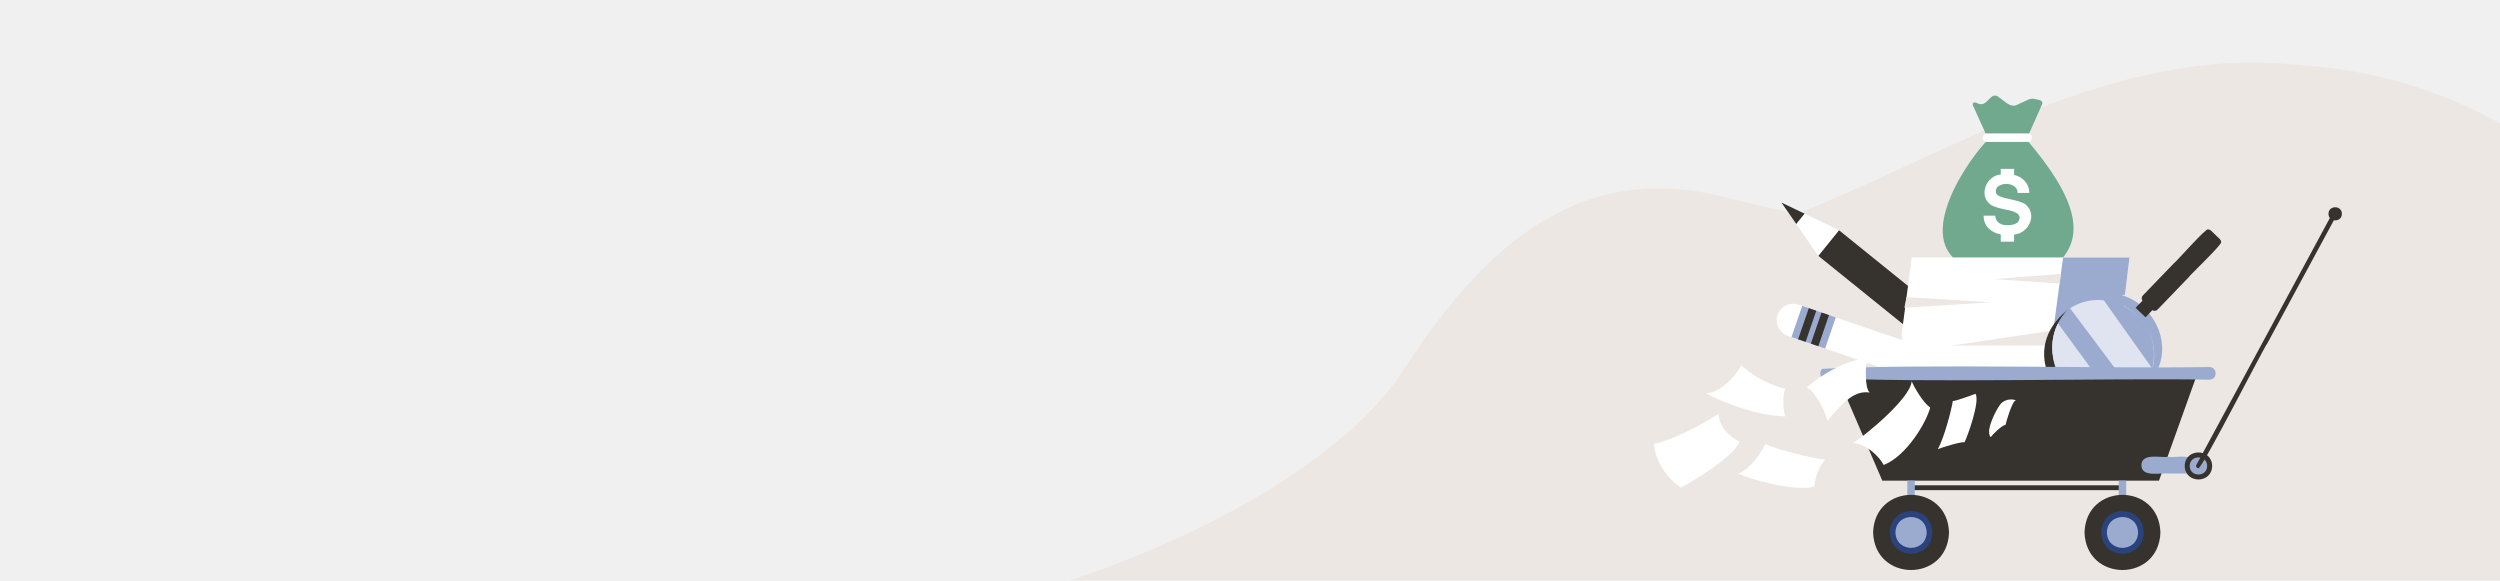
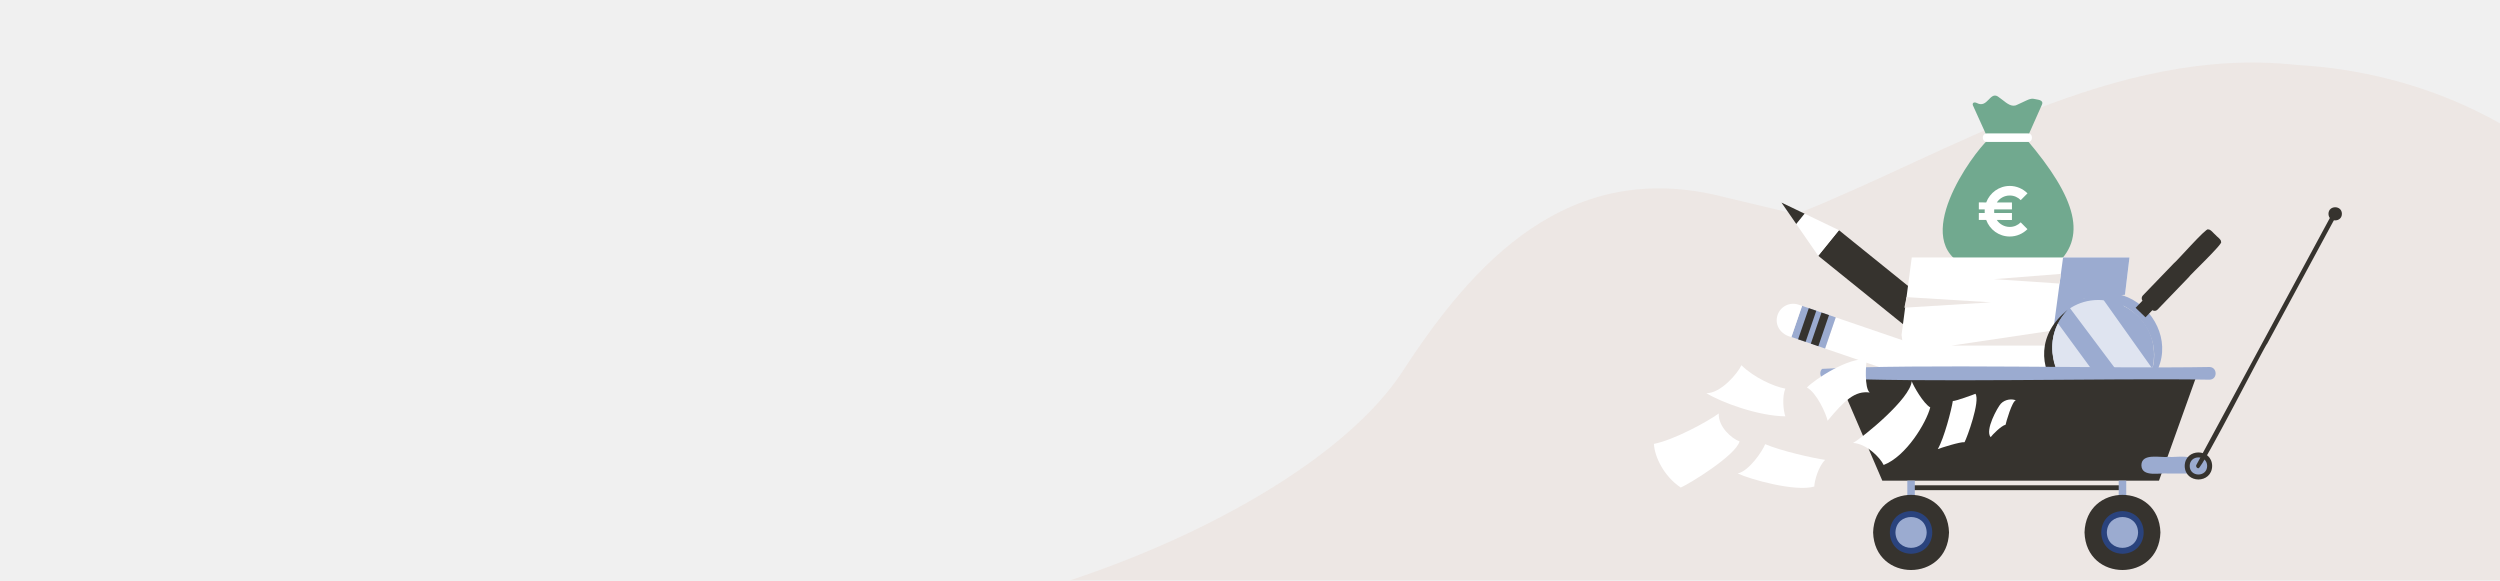
<svg xmlns="http://www.w3.org/2000/svg" width="1439" height="334" viewBox="0 0 1439 334" fill="none">
  <g clip-path="url(#clip0_1159_1429)">
    <path d="M616 334H1497.09C1503.66 320.335 1517.09 293.108 1523.68 279.467C1580.24 172.81 1472.88 45.658 1321.8 37.37C1217.29 25.951 1121.35 88.69 1033.92 123.297C1023.53 120.867 1002.86 115.873 992.48 113.436C902.353 90.179 847.5 152 807.5 213.5C775.955 262 697.5 307 616 334Z" fill="#EDE7E4" />
    <path d="M1144.49 80.25C1135.27 88.633 1098.5 138.992 1132.1 153.367H1157.16H1182.22C1201.96 137.271 1195.36 114.152 1166.45 80.25C1168.68 75.222 1173.18 65.124 1175.41 60.099C1176.4 57.361 1172.62 57.394 1170.91 56.948C1168.8 56.321 1166.1 58.038 1164.24 58.84L1161 60.335C1158.03 61.943 1155.05 59.392 1152.83 57.657L1149.95 55.523C1145.31 52.688 1144.02 62.452 1137.94 59.336C1136.77 58.674 1135.08 58.854 1135.57 60.578C1137.8 65.476 1142.26 75.352 1144.48 80.25H1144.49Z" fill="#71A98F" />
    <path d="M1167.31 81.698H1143.63C1141.49 81.766 1140.54 78.869 1141.99 77.471C1142.41 77.052 1142.99 76.791 1143.63 76.791C1149.53 76.791 1161.41 76.791 1167.31 76.791C1170.37 76.744 1170.38 81.746 1167.31 81.698Z" fill="white" />
-     <path d="M1166.15 117.892C1163.95 116.133 1160.41 115.474 1157.58 114.788C1154.18 113.801 1146.93 113.446 1149.19 108.332C1151.97 104.235 1161.34 105.293 1161.36 111.052H1168.05C1168.1 105.76 1164.24 101.811 1159.31 100.664V97.194H1151.64V100.445C1143.2 101.093 1138.75 112.503 1145.72 117.756C1148.06 119.29 1151.6 120.002 1154.67 120.7C1158.29 121.368 1164.76 122.746 1161.69 127.579C1160.34 129.314 1157.72 129.598 1155.5 129.604C1151.79 129.763 1148.68 127.984 1148.45 124.141H1141.81C1141.57 129.917 1146.17 134.094 1151.63 134.916V139.098H1159.3V134.998C1167.64 134.348 1172.85 123.709 1166.15 117.889L1166.15 117.892Z" fill="white" />
+     <path d="M1163.12 127.98L1167 131.905C1164.37 134.516 1160.77 136.145 1156.8 136.141C1150.57 136.133 1145.27 132.164 1143.26 126.608L1139.01 126.603L1139.02 122.602L1142.42 122.606C1142.38 122.279 1142.38 121.91 1142.38 121.583C1142.38 121.214 1142.38 120.887 1142.42 120.522L1139.02 120.518L1139.02 116.517L1143.27 116.522C1145.34 110.971 1150.65 107.014 1156.84 107.021C1160.8 107.025 1164.4 108.663 1167.03 111.28L1163.14 115.196C1161.53 113.56 1159.3 112.535 1156.83 112.532C1153.72 112.529 1150.96 114.116 1149.38 116.525L1158.08 116.535L1158.08 120.536L1147.88 120.524C1147.88 120.893 1147.84 121.22 1147.84 121.584C1147.84 121.911 1147.84 122.281 1147.88 122.607L1158.08 122.619L1158.07 126.62L1149.34 126.61C1150.95 129.022 1153.7 130.616 1156.82 130.62C1159.28 130.623 1161.51 129.603 1163.13 127.971L1163.12 127.98Z" fill="white" />
    <path d="M1054.6 188.668C1053.32 192.41 1051.79 196.871 1050.5 200.613C1086.77 213.022 1159.76 237.995 1196.02 250.401C1198.02 244.587 1200.17 238.299 1202.17 232.485C1165.9 220.076 1092.91 195.103 1056.65 182.697C1056.14 184.187 1055.11 187.181 1054.6 188.668Z" fill="white" />
    <path d="M1196.02 250.401C1205.13 251.306 1223.48 253.124 1232.59 254.028C1225.01 248.657 1209.75 237.853 1202.17 232.485C1200.63 236.951 1197.55 245.938 1196.02 250.401Z" fill="white" />
    <mask id="mask0_1159_1429" style="mask-type:luminance" maskUnits="userSpaceOnUse" x="1196" y="232" width="37" height="23">
      <path d="M1196.02 250.401C1205.14 251.306 1223.48 253.124 1232.59 254.028C1225.01 248.657 1209.75 237.853 1202.17 232.485C1200.64 236.951 1197.56 245.938 1196.02 250.401Z" fill="white" />
    </mask>
    <g mask="url(#mask0_1159_1429)">
      <path d="M1220.72 244.291C1224.44 245.562 1231.92 248.125 1235.64 249.396C1234.73 252.042 1232.91 257.363 1232 260.005C1228.28 258.734 1220.8 256.171 1217.08 254.9C1217.99 252.255 1219.81 246.934 1220.72 244.291Z" fill="#36332E" />
    </g>
    <path d="M1037.28 176.066C1042.11 177.719 1051.82 181.044 1056.65 182.697C1055.12 187.163 1052.04 196.149 1050.51 200.613C1045.68 198.961 1035.96 195.635 1031.13 193.983C1032.66 189.516 1035.74 180.53 1037.28 176.066Z" fill="#9BABD0" />
    <path d="M1048.46 179.891C1049.53 180.261 1051.7 181 1052.78 181.369C1051.24 185.836 1048.16 194.822 1046.63 199.286C1045.55 198.916 1043.39 198.177 1042.31 197.808C1043.84 193.341 1046.92 184.355 1048.46 179.891Z" fill="#36332E" />
    <path d="M1041.14 177.388C1042.22 177.757 1044.38 178.496 1045.46 178.866C1043.93 183.332 1040.84 192.318 1039.31 196.782C1038.23 196.413 1036.07 195.674 1034.99 195.304C1036.53 190.838 1039.61 181.851 1041.14 177.388Z" fill="#36332E" />
    <path d="M1035.24 175.369C1035.74 175.543 1036.76 175.892 1037.27 176.066C1035.74 180.533 1032.66 189.519 1031.12 193.983C1025.21 192.7 1021.16 187.252 1023.19 181.257C1024.89 176.309 1030.28 173.672 1035.24 175.369Z" fill="white" />
    <path d="M1170.18 238.873C1172.67 235.796 1175.64 232.13 1178.13 229.053C1148.31 204.988 1088.31 156.56 1058.5 132.501C1054.63 137.28 1050.45 142.451 1046.58 147.23C1076.4 171.295 1136.4 219.724 1166.21 243.783C1167.2 242.559 1169.2 240.097 1170.18 238.873Z" fill="#36332E" />
    <path d="M1058.5 132.5C1050.25 128.534 1033.64 120.549 1025.39 116.585C1030.67 124.224 1041.3 139.595 1046.58 147.233C1049.55 143.562 1055.53 136.175 1058.5 132.503L1058.5 132.5Z" fill="white" />
    <mask id="mask1_1159_1429" style="mask-type:luminance" maskUnits="userSpaceOnUse" x="1025" y="116" width="34" height="32">
      <path d="M1058.5 132.5C1050.25 128.533 1033.64 120.549 1025.39 116.585C1030.67 124.224 1041.3 139.595 1046.58 147.233C1049.55 143.562 1055.53 136.175 1058.5 132.503L1058.5 132.5Z" fill="white" />
    </mask>
    <g mask="url(#mask1_1159_1429)">
      <path d="M1033.2 129.793C1030.14 127.324 1023.99 122.361 1020.93 119.893C1022.69 117.72 1026.23 113.345 1027.99 111.17C1031.05 113.638 1037.2 118.601 1040.26 121.07C1038.5 123.242 1034.96 127.617 1033.2 129.793Z" fill="#36332E" />
    </g>
    <path d="M1182.14 256.638C1178.17 253.434 1170.18 246.987 1166.21 243.783C1169.18 240.111 1175.16 232.724 1178.13 229.053C1182.1 232.257 1190.09 238.704 1194.06 241.909C1191.09 245.58 1185.11 252.967 1182.14 256.638Z" fill="#9BABD0" />
    <path d="M1172.95 249.219C1172.06 248.503 1170.28 247.067 1169.4 246.354C1172.37 242.683 1178.35 235.296 1181.32 231.625C1182.2 232.34 1183.98 233.777 1184.87 234.489C1181.9 238.16 1175.92 245.547 1172.95 249.219Z" fill="#36332E" />
    <path d="M1178.97 254.079C1178.08 253.363 1176.3 251.927 1175.42 251.214C1178.39 247.543 1184.37 240.156 1187.34 236.484C1188.22 237.2 1190 238.636 1190.89 239.349C1187.92 243.02 1181.94 250.407 1178.97 254.079Z" fill="#36332E" />
    <path d="M1183.82 257.989C1183.4 257.652 1182.56 256.975 1182.14 256.638C1185.12 252.967 1191.1 245.58 1194.07 241.908C1199.18 245.136 1201.12 251.643 1197.15 256.576C1193.86 260.644 1187.89 261.276 1183.82 257.989Z" fill="white" />
    <path d="M1225.73 237.282H1100.4C1098.94 226.171 1096 203.853 1094.54 192.747C1096 181.656 1098.94 159.303 1100.4 148.212H1225.73C1224.61 157.479 1222.36 176.09 1221.24 185.354C1222.36 198.287 1224.61 224.35 1225.73 237.282Z" fill="white" />
    <path d="M1225.72 237.282H1187.5C1186.09 225.538 1183.26 201.946 1181.86 190.208C1183.26 179.75 1186.09 158.67 1187.5 148.212H1225.72C1224.6 157.479 1222.36 176.09 1221.24 185.354C1222.36 198.287 1224.6 224.35 1225.72 237.282Z" fill="#9BABD0" />
    <path d="M1097.39 171.026C1109.51 171.774 1133.9 173.279 1146.01 174.027C1133.59 174.792 1108.58 176.335 1096.15 177.104C1096.46 175.59 1097.08 172.543 1097.39 171.029V171.026Z" fill="#EDE7E4" />
    <path d="M1181.86 190.208C1167.24 192.384 1137.83 196.764 1123.21 198.937H1182.91C1182.65 196.761 1182.12 192.381 1181.86 190.208Z" fill="#EDE7E4" />
    <path d="M1186.23 157.653C1176.63 158.41 1157.29 159.929 1147.68 160.683C1157.11 161.316 1176.07 162.59 1185.49 163.222C1185.67 161.833 1186.05 159.04 1186.23 157.653Z" fill="#EDE7E4" />
    <path d="M1109.3 220.749C1117.19 220.226 1133.03 219.174 1140.91 218.648C1148.74 219.171 1164.53 220.223 1172.36 220.749C1152.68 221.281 1128.93 221.686 1109.3 220.749Z" fill="#EDE7E4" />
    <path d="M1185.34 219.268C1192.94 218.639 1208.22 217.374 1215.81 216.747C1208.11 216.481 1192.61 215.943 1184.91 215.674C1185.02 216.57 1185.23 218.373 1185.34 219.268Z" fill="#EDE7E4" />
    <path d="M1222.84 172.076H1198.83C1204.89 171.47 1217.08 170.252 1223.13 169.649C1223.06 170.255 1222.91 171.473 1222.84 172.076Z" fill="#EDE7E4" />
    <path d="M1181.62 204.858C1184.37 227.596 1212.31 239.621 1230.8 226.254C1196.96 257.12 1154.17 206.182 1190.36 178.254C1183.51 185.227 1180.19 194.991 1181.62 204.858Z" fill="#36332E" />
    <path d="M1230.8 226.257C1256.93 198.671 1222.13 157.257 1190.36 178.257C1224.2 147.39 1266.99 198.328 1230.8 226.257Z" fill="#9BABD0" />
    <path d="M1239.53 199.652C1241.63 214.613 1233.3 230.034 1217.36 231.527C1187.84 236.109 1169.27 199.159 1190.35 178.257C1208.84 164.896 1236.78 176.915 1239.53 199.652H1239.53Z" fill="#9BABD0" />
    <mask id="mask2_1159_1429" style="mask-type:luminance" maskUnits="userSpaceOnUse" x="1181" y="172" width="59" height="60">
      <path d="M1239.53 199.652C1241.64 214.613 1233.3 230.034 1217.37 231.527C1187.84 236.109 1169.27 199.159 1190.36 178.257C1208.84 164.895 1236.78 176.915 1239.53 199.652H1239.53Z" fill="white" />
    </mask>
    <g mask="url(#mask2_1159_1429)">
      <path opacity="0.68" d="M1206.26 166.261C1215.77 179.643 1234.9 206.572 1244.4 219.948C1241.38 222.916 1235.32 228.887 1232.3 231.855C1221.25 217.099 1198.99 187.406 1187.94 172.655C1192.51 171.062 1201.7 167.854 1206.27 166.261H1206.26Z" fill="white" />
      <path opacity="0.68" d="M1178.79 178.257C1190.51 194.252 1214.1 226.437 1225.82 242.426C1221.03 243.798 1211.39 246.555 1206.6 247.927C1197.58 234.344 1179.41 207.016 1170.39 193.436C1172.49 189.652 1176.7 182.037 1178.79 178.254V178.257Z" fill="white" />
    </g>
    <path d="M1238.89 178.546C1237.91 179.566 1235.93 181.621 1234.95 182.641C1233.53 181.278 1230.67 178.535 1229.25 177.172C1230.24 176.152 1232.22 174.098 1233.2 173.078C1232.55 172.167 1232.62 170.914 1233.41 170.095L1251.38 151.446C1252.16 151.242 1270.23 130.591 1270.98 132.078C1272.4 131.83 1274.23 134.46 1275.19 135.173C1275.91 136.154 1278.65 137.81 1278.45 139.255C1279.95 139.967 1259.97 158.848 1259.83 159.572L1241.87 178.221C1241.08 179.04 1239.83 179.164 1238.89 178.546Z" fill="#36332E" />
    <path d="M1242.72 276.66H1083.45C1076.83 261.268 1063.49 230.291 1056.87 214.902H1264.84C1259.33 230.294 1248.23 261.271 1242.72 276.66Z" fill="#36332E" />
    <path d="M1220.05 282.131H1100.21V279.338H1220.05V282.131Z" fill="#36332E" />
    <path d="M1102.17 302.829H1097.85V276.656H1102.17V302.829Z" fill="#9BABD0" />
    <path d="M1121.86 306.471C1120.96 335.307 1079.05 335.301 1078.16 306.471C1079.06 277.635 1120.97 277.641 1121.86 306.471Z" fill="#36332E" />
    <path d="M1100.01 318.765C1083.74 318.248 1083.74 294.691 1100.01 294.177C1116.28 294.694 1116.28 318.251 1100.01 318.765Z" fill="#2A437D" />
    <path d="M1109 306.471C1108.7 318.313 1091.32 318.31 1091.02 306.471C1091.33 294.632 1108.7 294.632 1109 306.471Z" fill="#9BABD0" />
    <path d="M1223.86 302.829H1219.53V276.656H1223.86V302.829Z" fill="#9BABD0" />
    <path d="M1243.54 306.471C1242.65 335.307 1200.74 335.301 1199.85 306.471C1200.74 277.635 1242.65 277.641 1243.54 306.471Z" fill="#36332E" />
    <path d="M1221.69 318.765C1205.42 318.248 1205.42 294.691 1221.69 294.177C1237.96 294.694 1237.96 318.251 1221.69 318.765Z" fill="#2A437D" />
    <path d="M1230.68 306.471C1230.38 318.313 1213 318.31 1212.7 306.471C1213 294.632 1230.38 294.632 1230.68 306.471Z" fill="#9BABD0" />
    <path d="M1271.74 218.55C1215.66 217.513 1104.31 220.554 1048.82 217.483C1047.43 216.188 1047.41 213.614 1048.82 212.319C1104.31 209.25 1215.68 212.286 1271.74 211.249C1276.43 211.258 1276.58 218.526 1271.74 218.55Z" fill="#9BABD0" />
    <path d="M1258.75 272.577H1248.07C1243.66 271.986 1232.67 275.004 1232.59 267.777C1232.66 260.552 1243.68 263.567 1248.07 262.976C1252.46 263.567 1263.48 260.549 1263.55 267.777C1263.55 270.428 1261.4 272.577 1258.75 272.577Z" fill="#9BABD0" />
    <path d="M1273.32 268.208C1273.14 278.587 1257.69 278.584 1257.51 268.208C1257.69 257.833 1273.15 257.833 1273.32 268.208Z" fill="#36332E" />
    <path d="M1270.44 268.208C1270.41 274.771 1260.42 274.771 1260.39 268.208C1260.42 261.646 1270.41 261.646 1270.44 268.208Z" fill="#9BABD0" />
    <path d="M1265.42 269.536C1264.44 269.541 1263.75 268.442 1264.25 267.579L1302.74 196.377L1341.23 125.175C1341.58 124.531 1342.39 124.292 1343.03 124.637C1343.68 124.986 1343.92 125.79 1343.57 126.435L1305.08 197.636C1303.94 198.343 1267.44 269.991 1265.42 269.533V269.536Z" fill="#36332E" />
    <path d="M1348 123.077C1347.98 128.123 1340.3 128.12 1340.27 123.077C1340.3 118.034 1347.98 118.034 1348 123.077Z" fill="#36332E" />
    <path d="M1076.21 225.937C1067.84 224.773 1061.74 230.336 1051.97 242.189C1051.13 238.166 1045.61 225.958 1040.06 223.058C1044.73 218.228 1064.31 205.354 1074.59 206.954C1073.99 209.313 1073.03 223.383 1076.21 225.94V225.937Z" fill="white" />
    <path d="M1111.05 234.501C1108.81 243.189 1097.3 262.624 1084.23 267.638C1082.14 263.275 1074.33 255.379 1066.62 254.959C1072.23 251.77 1099.7 229.484 1100.37 219.425C1101.46 222.346 1107.1 232.24 1111.06 234.501H1111.05Z" fill="white" />
    <path d="M1124.04 230.832C1123.25 235.94 1119.06 252.163 1115.39 258.504C1116.99 257.844 1128.49 254.176 1130.79 254.537C1132.26 251.856 1139.92 230.862 1137.08 226.661C1136.03 227.114 1125.52 230.945 1124.04 230.829L1124.04 230.832Z" fill="white" />
    <path d="M1151.65 232.396C1149.82 234.433 1142.41 247.561 1145.81 251.646C1146.83 250.227 1151.92 245.03 1154.41 244.477C1154.54 243.54 1158.23 230.513 1160.37 230.454C1158.27 229.496 1154.27 229.638 1151.65 232.396Z" fill="white" />
    <path d="M1027.64 223.688C1021.1 222.532 1009.69 217.409 1002.35 210.229C1000.3 214.837 990.459 226.458 982.191 226.31C990.983 231.696 1012.05 239.464 1027.64 239.638C1026.51 236.47 1025.67 228.397 1027.64 223.691V223.688Z" fill="white" />
    <path d="M989.313 237.998C982.828 242.73 963.471 253.26 952 255.506C952.352 262.843 957.69 274.108 967.426 280.627C972.443 278.498 999.212 262.075 1001.29 254.052C996.88 252.538 988.979 245.76 989.313 238.001V237.998Z" fill="white" />
    <path d="M1050.57 264.702C1043.67 263.736 1025.29 259.609 1016.03 255.666C1014.56 259.589 1006.67 271.223 1000.21 272.515C1007.15 275.85 1033.42 283.246 1044.3 280.056C1044.41 276.618 1046.77 268.285 1050.57 264.702Z" fill="white" />
  </g>
  <defs>
    <clipPath id="clip0_1159_1429">
      <rect width="1440" height="334" fill="white" />
    </clipPath>
  </defs>
</svg>
